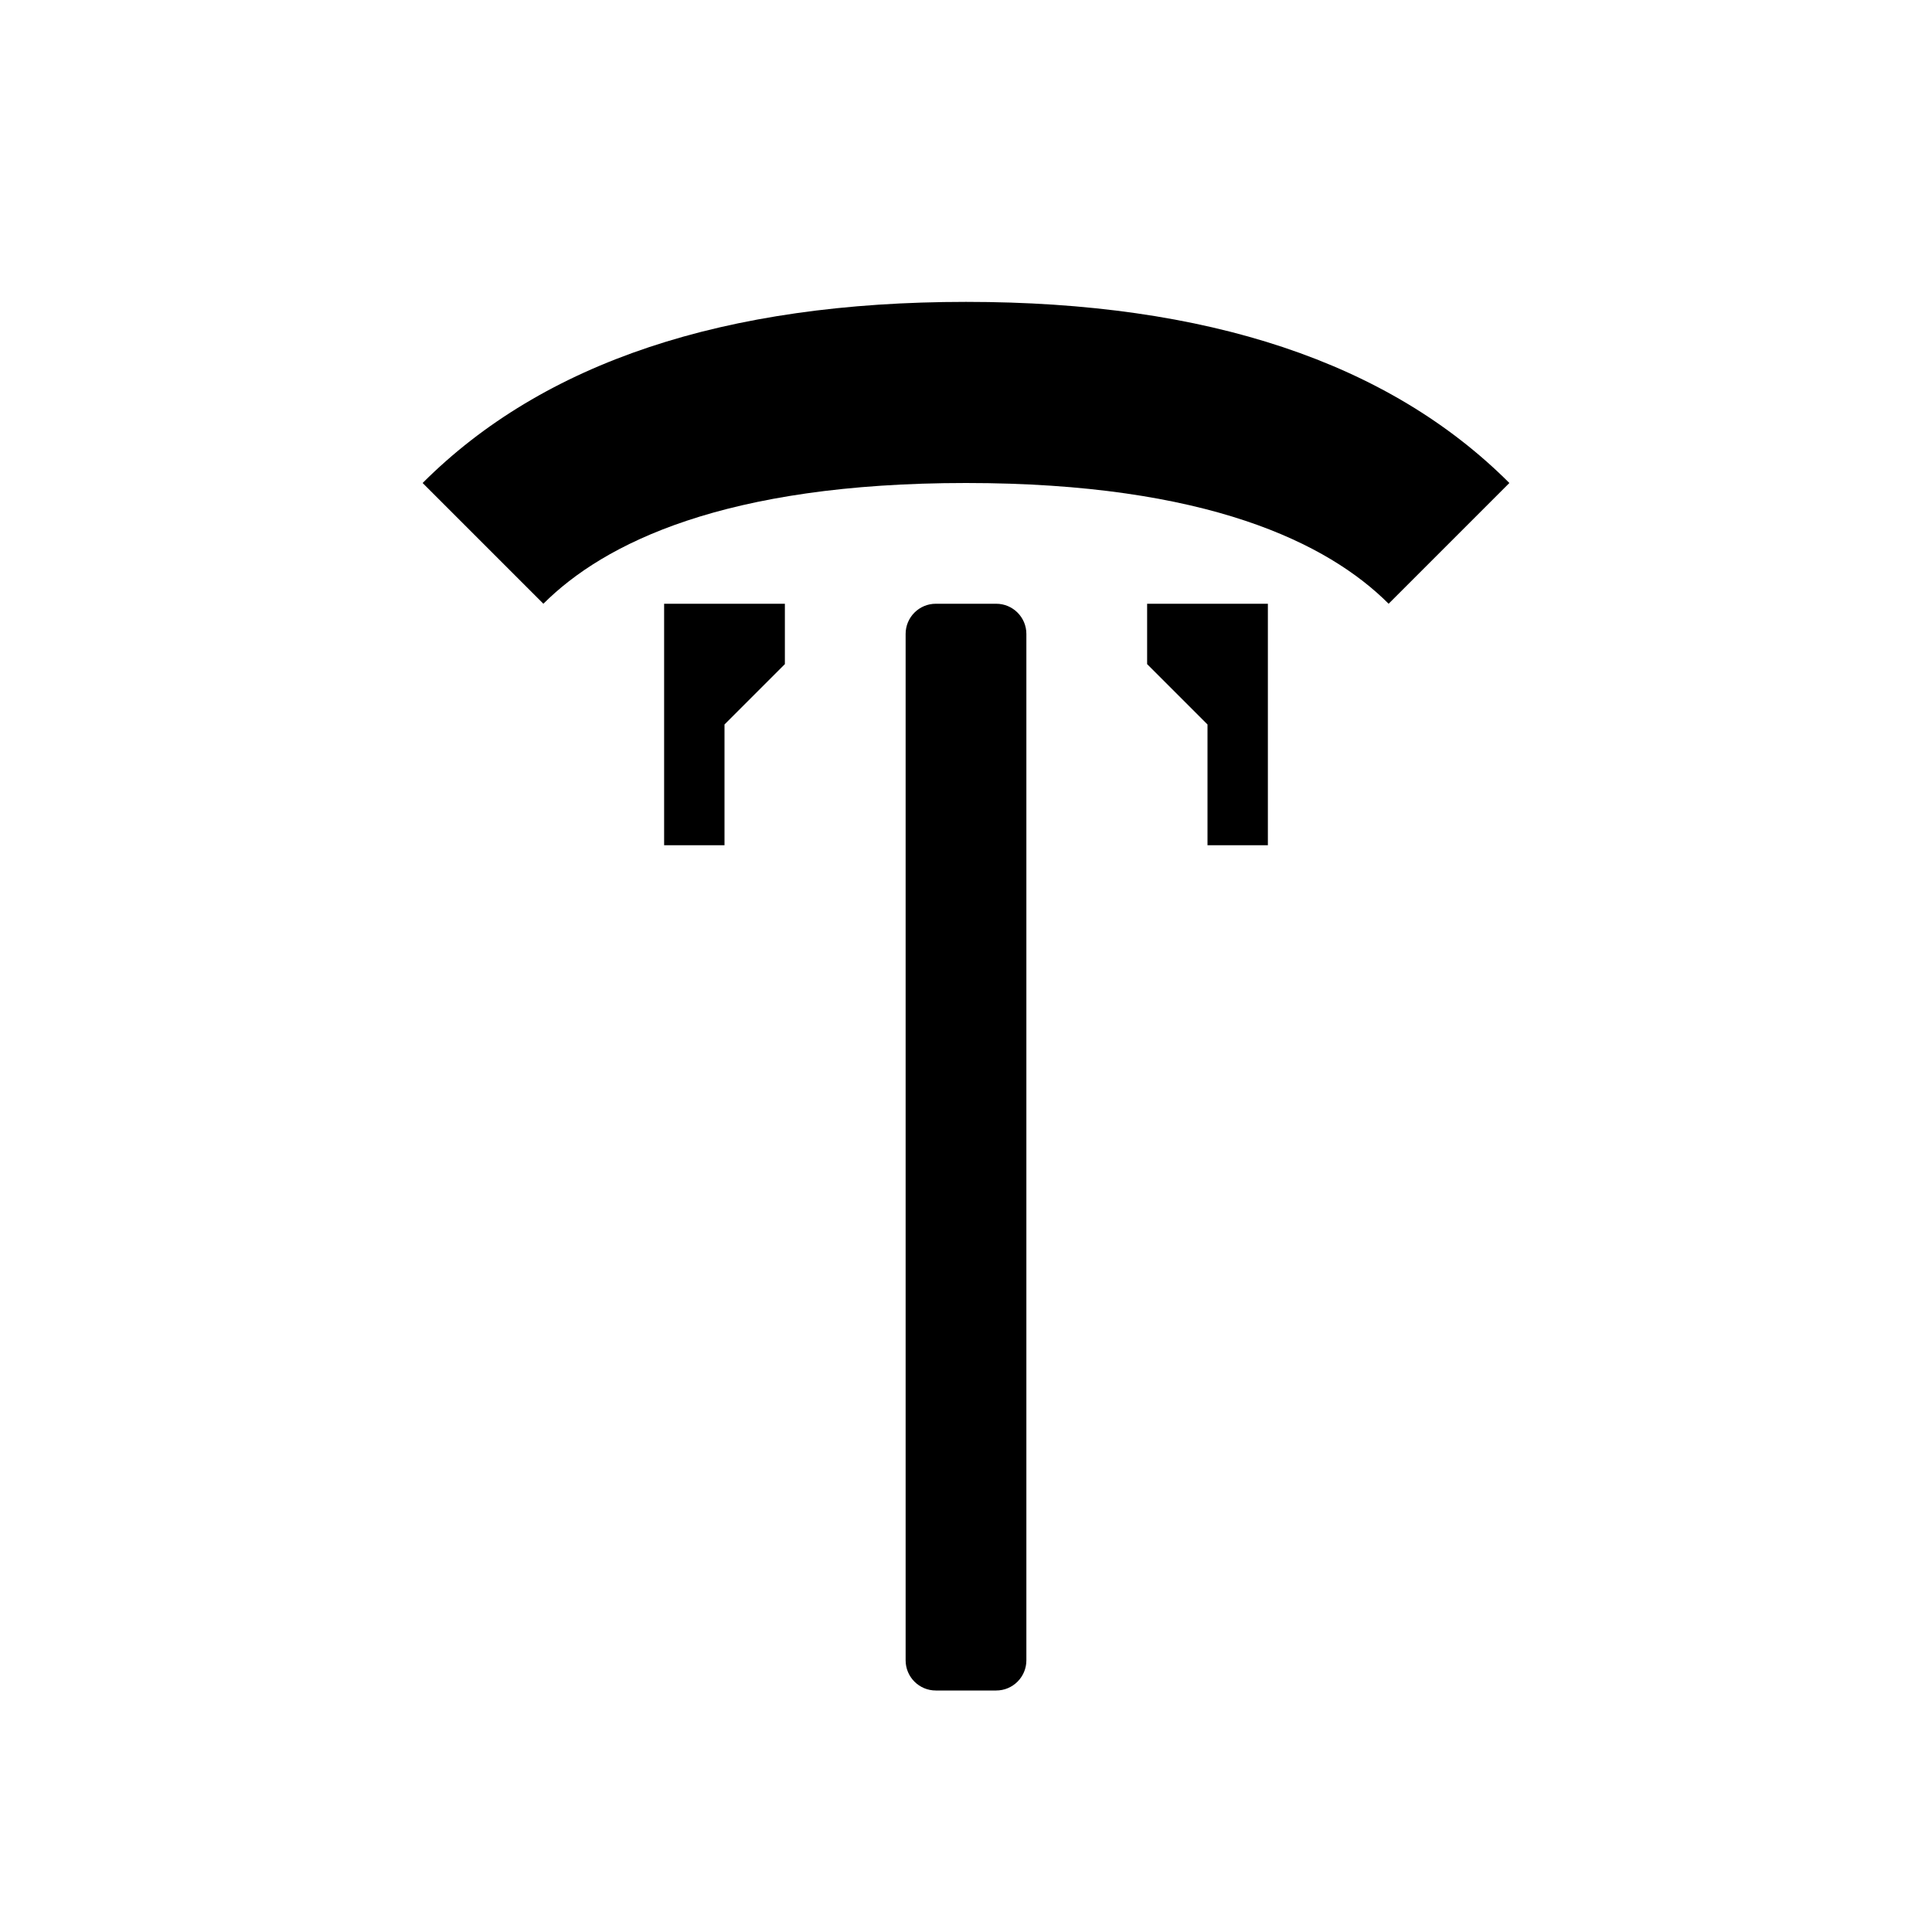
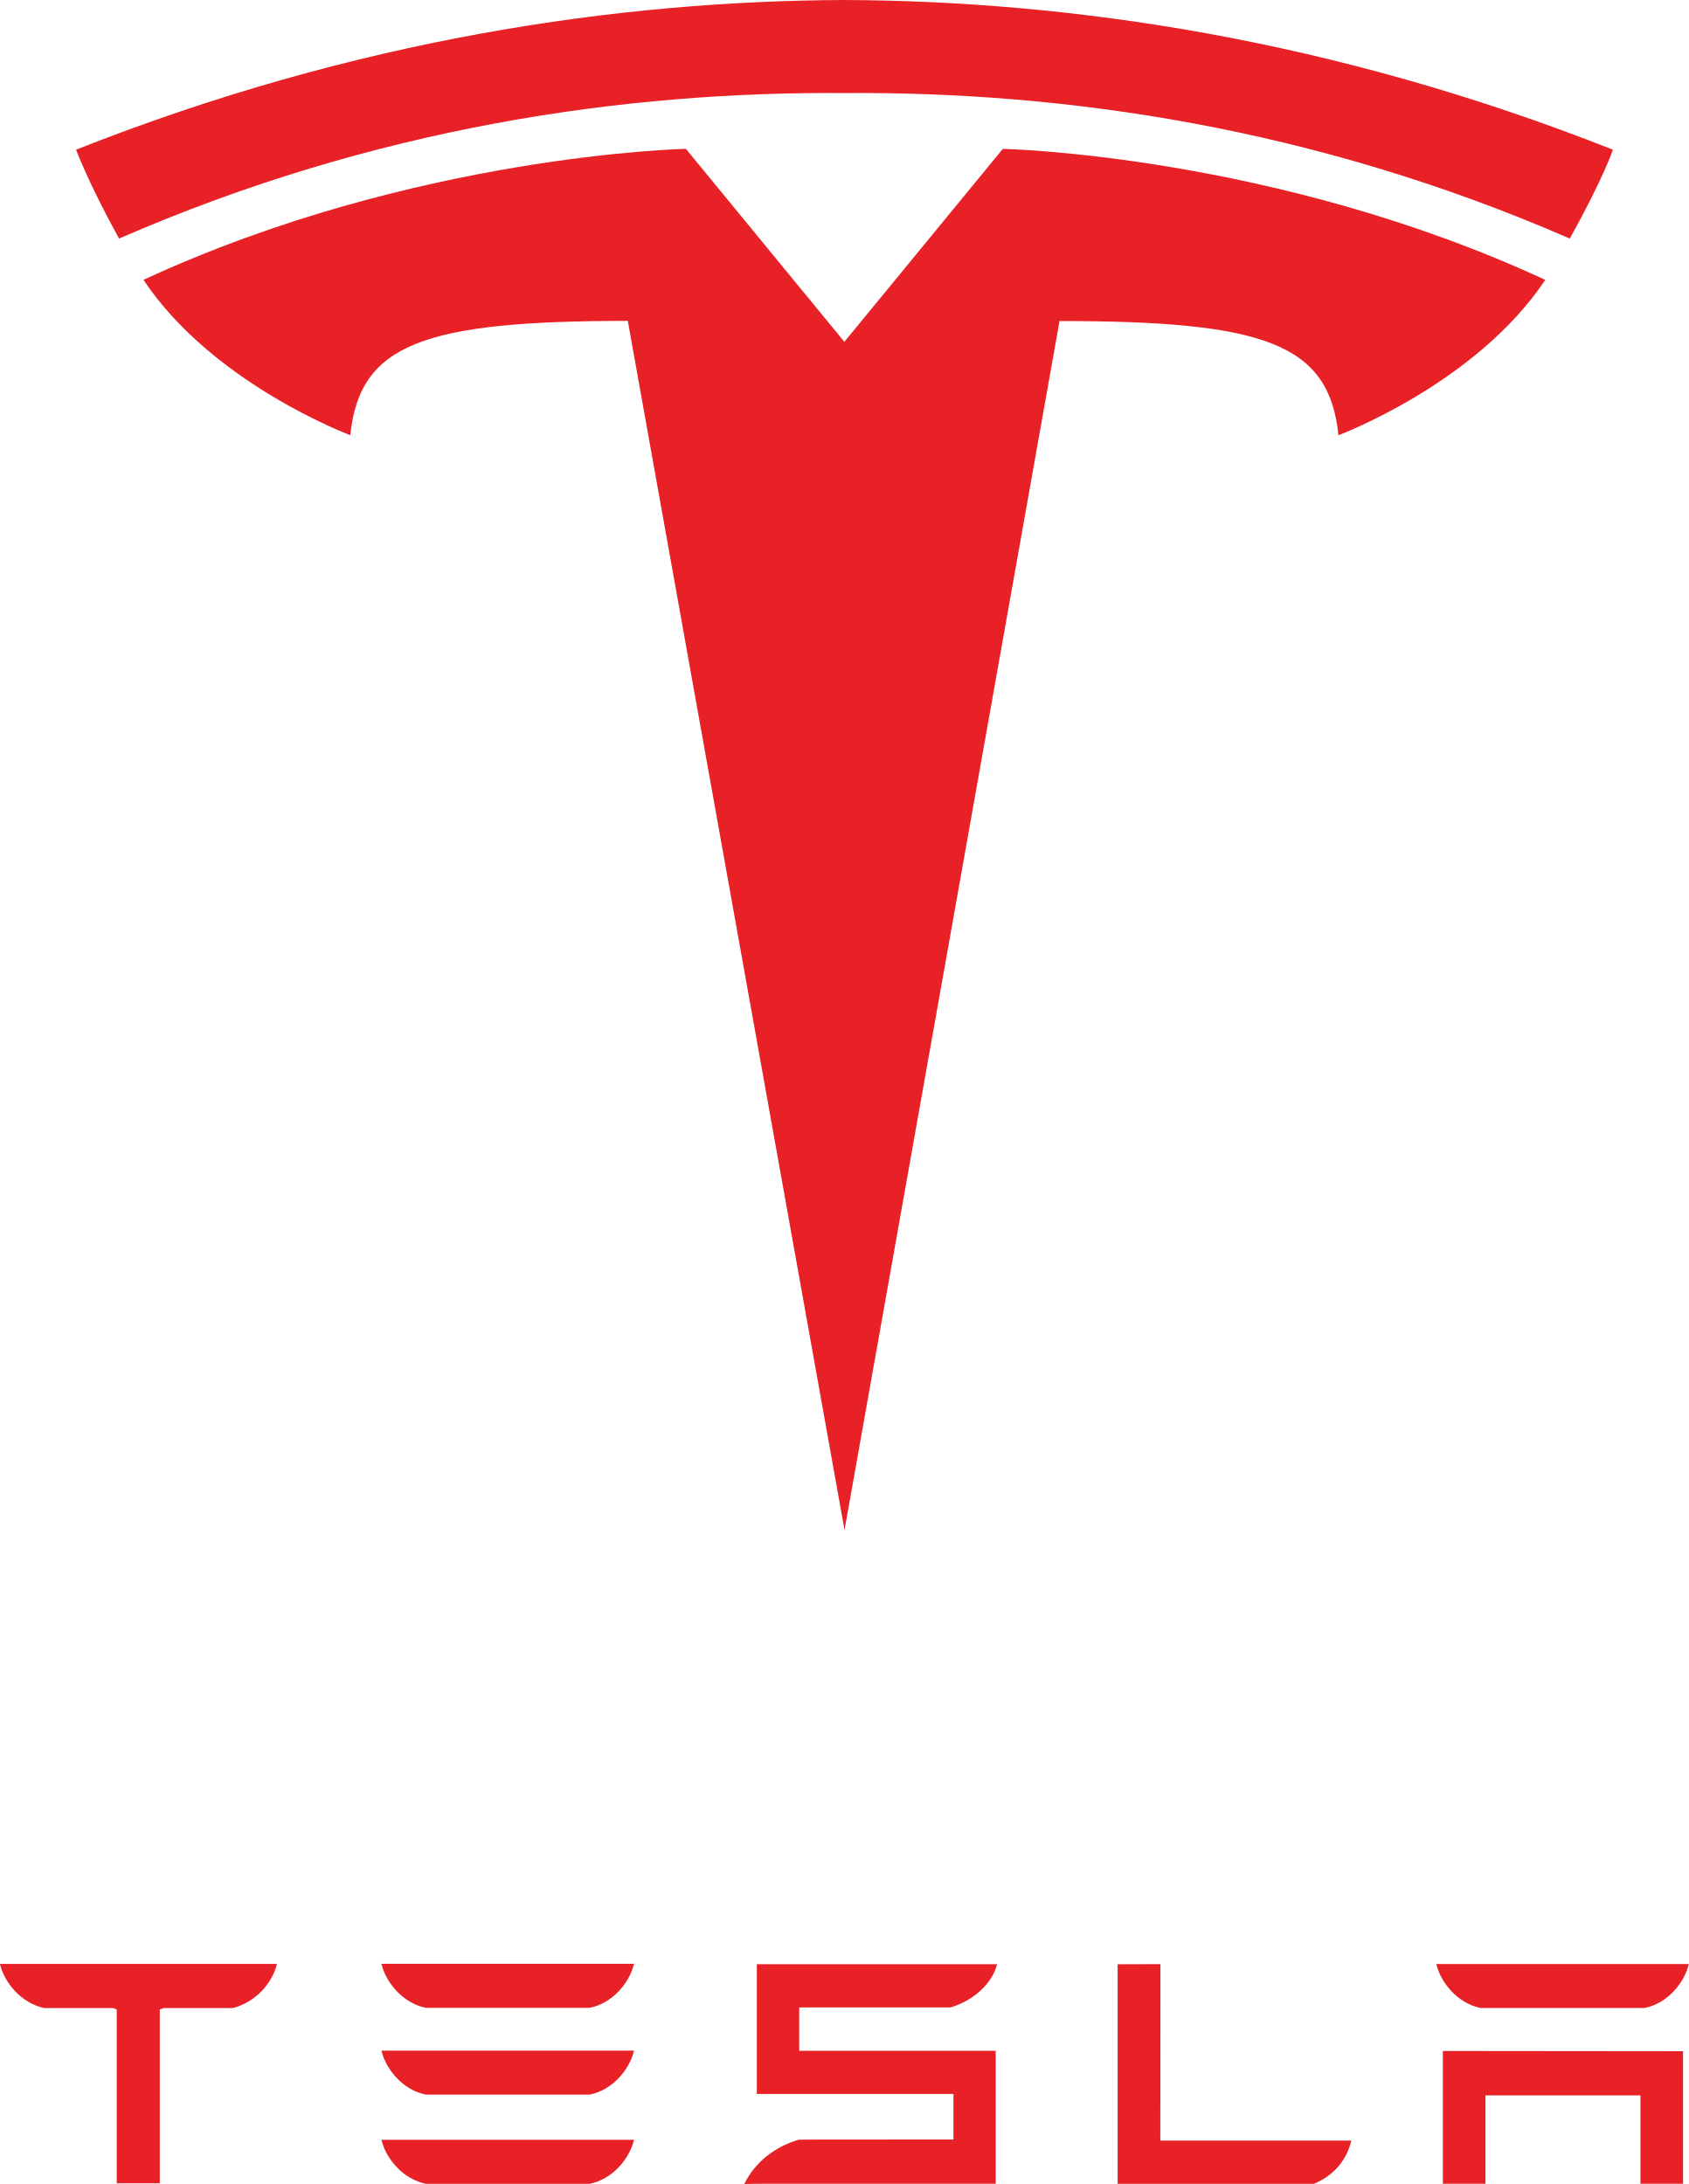
- <svg xmlns="http://www.w3.org/2000/svg" viewBox="0 0 64 64" fill="currentColor" stroke="none">
-   <path d="M14 16 C18 12 24 10 32 10 C40 10 46 12 50 16 L46 20 C44 18 40 16 32 16 C24 16 20 18 18 20 Z" />
-   <rect x="30" y="20" width="4" height="36" rx="1" />
-   <path d="M22 20 L26 20 L26 22 L24 24 L24 28 L22 28 Z" />
-   <path d="M38 20 L42 20 L42 28 L40 28 L40 24 L38 22 Z" />
+ <svg xmlns="http://www.w3.org/2000/svg" width="278.672" height="360.438" version="1.1" viewBox="0 0 278.672 360.438" xml:space="preserve">
+   <g fill="#e82127">
+     <path transform="translate(-28.524,-64.797)" d="m28.524 388.986c0.812 3.167 3.554 6.404 7.316 7.215h11.37l0.58 0.229v28.691h7.1v-28.691l0.645-0.229h11.38c3.804-0.98 6.487-4.048 7.285-7.215v-0.07h-45.676v0.07" />
+     <path transform="translate(-28.524,-64.797)" d="m98.795 425.202h27.011c3.758-0.747 6.551-4.058 7.334-7.263h-41.679c0.778 3.206 3.612 6.516 7.334 7.263" />
+     <path transform="translate(-28.524,-64.797)" d="m98.795 410.485h27.011c3.758-0.741 6.551-4.053 7.334-7.262h-41.679c0.778 3.21 3.612 6.521 7.334 7.262" />
+     <path transform="translate(-28.524,-64.797)" d="m98.795 396.163h27.011c3.758-0.749 6.551-4.058 7.334-7.265h-41.679c0.778 3.207 3.612 6.516 7.334 7.265" />
+     <path transform="translate(-28.524,-64.797)" d="m160.398 396.094h24.954c3.762-1.093 6.921-3.959 7.691-7.136h-39.64v21.415h32.444v7.515l-25.449 0.02c-3.988 1.112-7.37 3.79-9.057 7.327l2.062-0.038h39.415v-21.944h-32.42v-7.159" />
+     <path transform="translate(-28.524,-64.797)" d="m245.319 425.206c3.543-1.502 5.449-4.1 6.179-7.14h-31.517l0.02-29.118-7.065 0.02v36.238h32.383" />
+     <path transform="translate(-28.524,-64.797)" d="m272.845 396.192h27.02c3.753-0.746 6.544-4.058 7.331-7.262h-41.681c0.779 3.205 3.611 6.516 7.33 7.262" />
+     <path transform="translate(-28.524,-64.797)" d="m266.601 403.28v21.912h7.027v-14.589h25.575v14.589h7.022v-21.874l-39.624-0.038" />
+   </g>
+   <g fill="#e82127">
+     <path transform="translate(-33.796,-64.797)" d="m173.146 317.299 35.476-199.519c33.815 0 44.481 3.708 46.021 18.843 0 0 22.684-8.458 34.125-25.636-44.646-20.688-89.505-21.621-89.505-21.621l-26.176 31.882 0.059-4e-3 -26.176-31.883s-44.86 0.934-89.5 21.622c11.431 17.178 34.124 25.636 34.124 25.636 1.549-15.136 12.202-18.844 45.79-18.868l35.762 199.548" />
+     <path transform="translate(-33.796,-64.797)" d="m173.132 80.157c36.09-0.276 77.399 5.583 119.687 24.014 5.652-10.173 7.105-14.669 7.105-14.669-46.227-18.289-89.518-24.548-126.797-24.705-37.277 0.157-80.566 6.417-126.787 24.705 0 0 2.062 5.538 7.1 14.669 42.28-18.431 83.596-24.29 119.687-24.014h5e-3" />
+   </g>
</svg>
